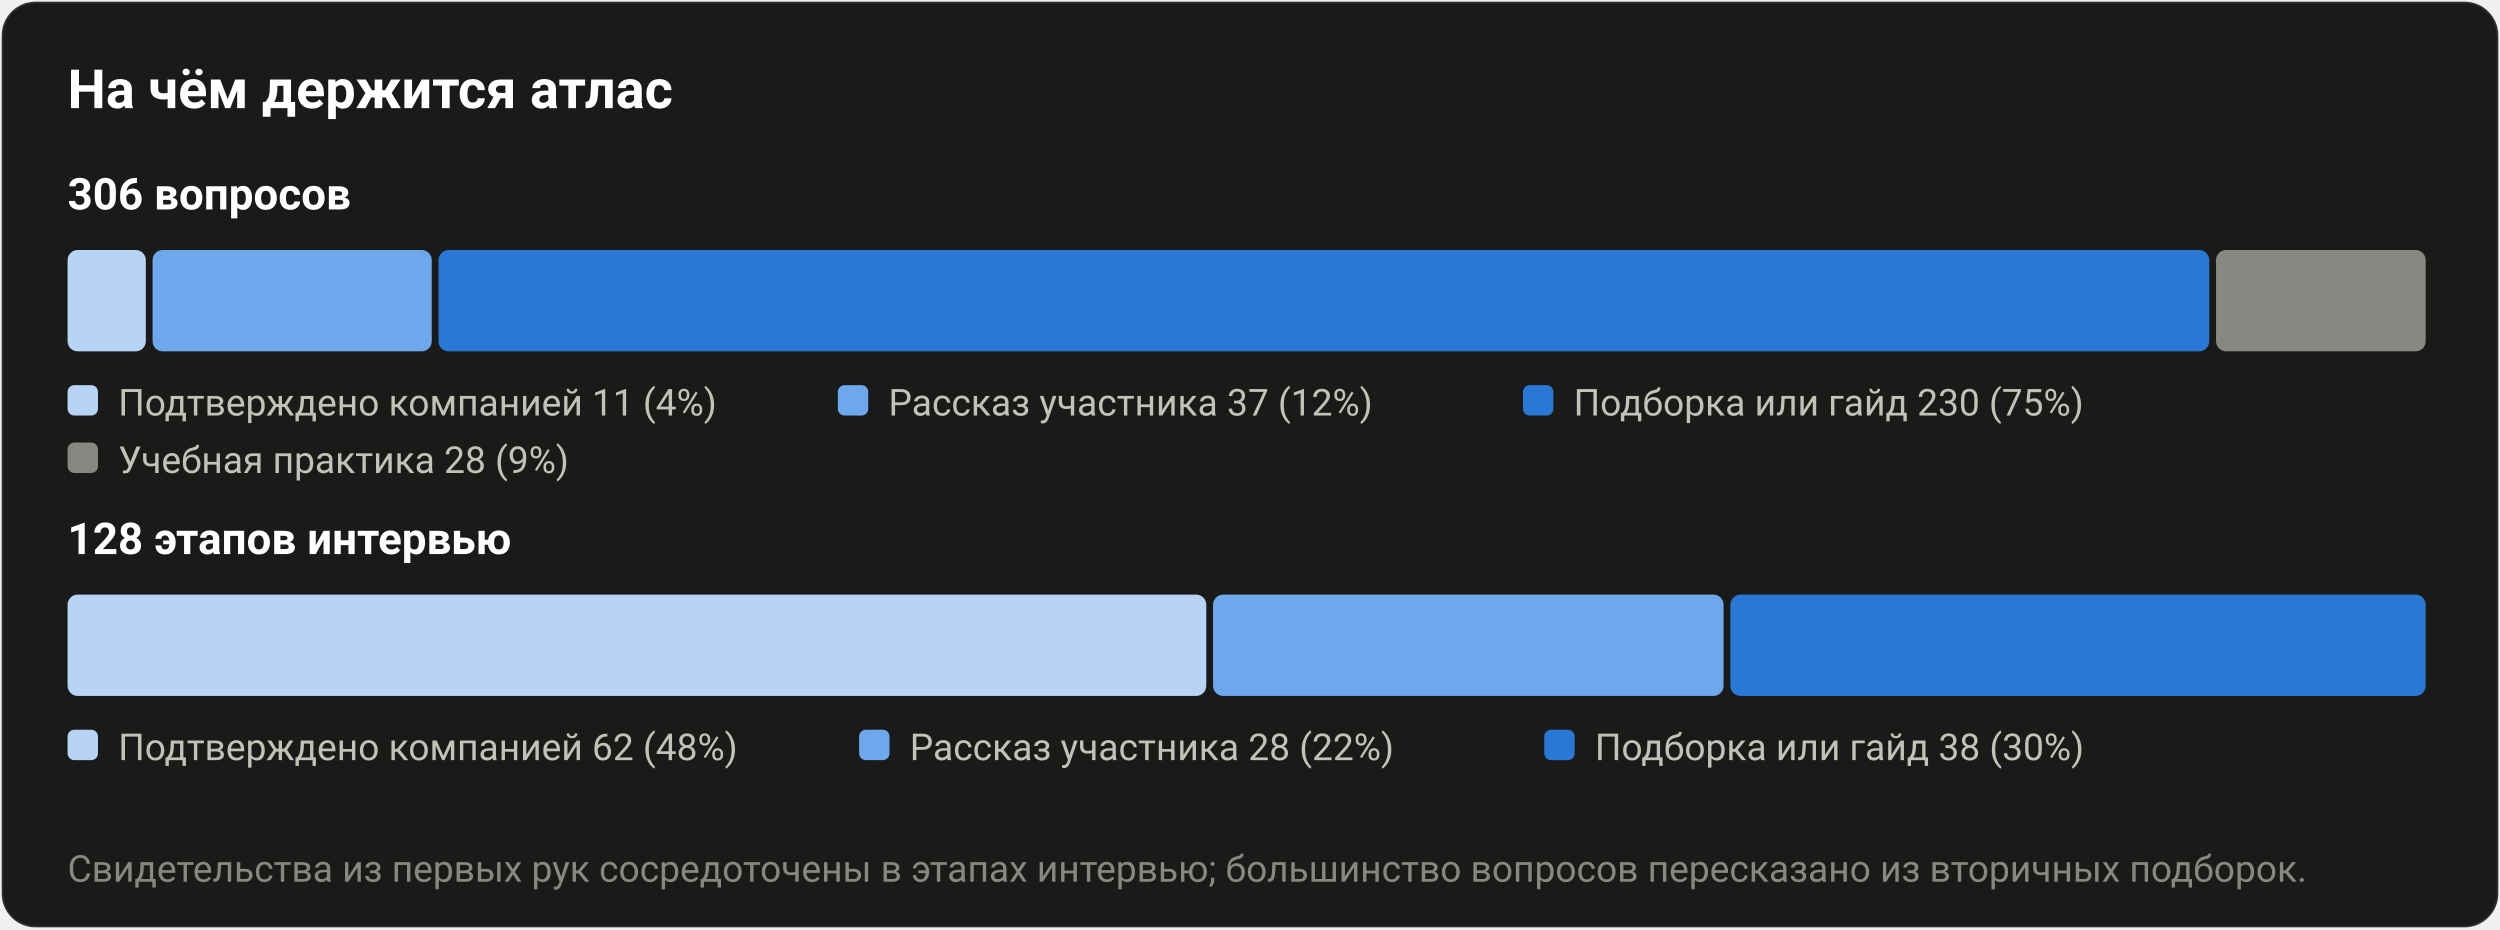
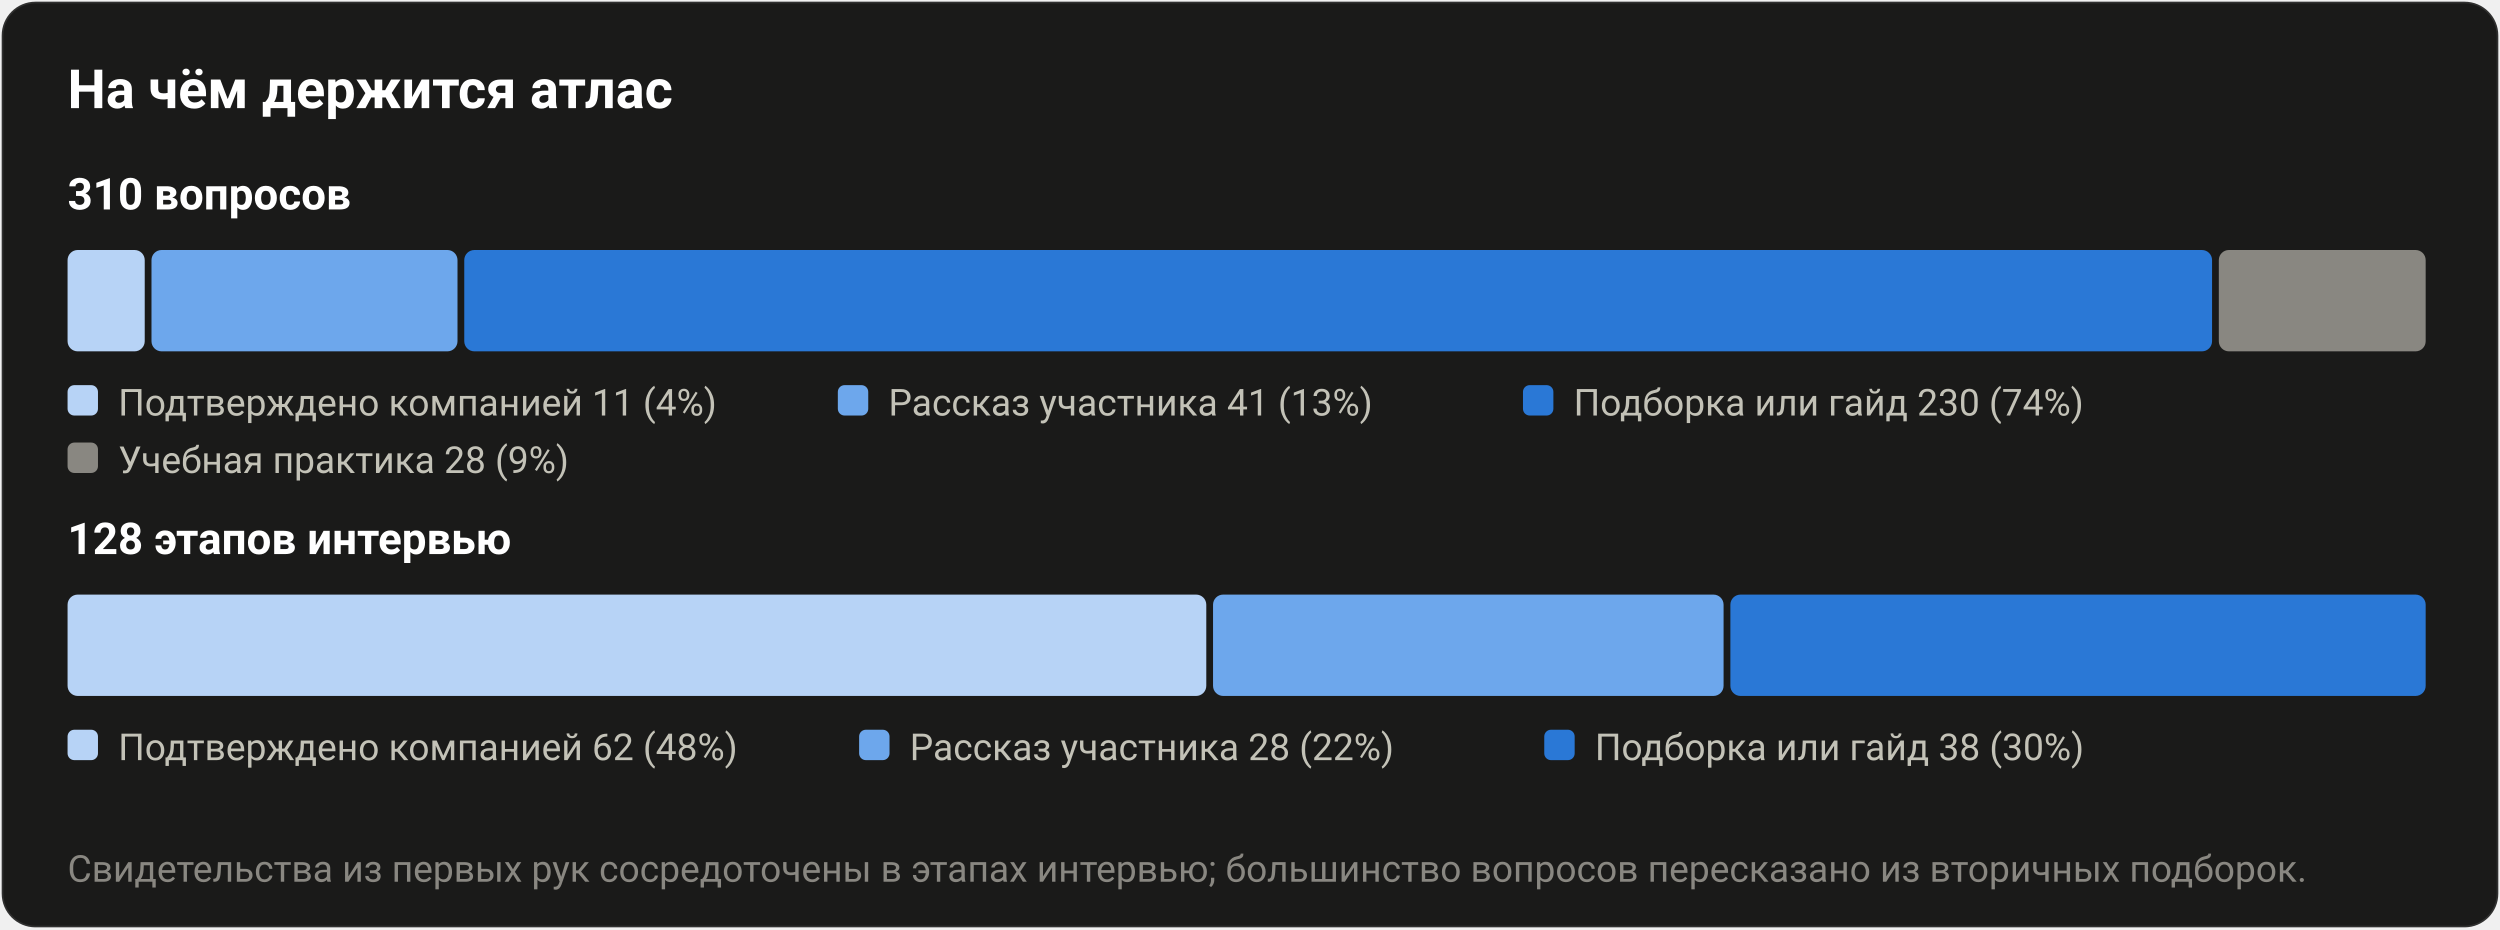
<svg xmlns="http://www.w3.org/2000/svg" width="740" height="275" viewBox="0 0 740 275" role="img" aria-labelledby="figure-title figure-desc" font-family="system-ui, -apple-system, 'Segoe UI', Roboto, Helvetica, Arial, sans-serif">
  <rect x="0.5" y="0.5" width="739" height="274" rx="10" fill="#1a1a19" stroke="rgba(255,255,255,0.10)" />
  <text x="20" y="32" font-size="16" fill="#ffffff" font-weight="600">На чём держится атлас</text>
-   <text x="20" y="62" font-size="13" fill="#ffffff" font-weight="600">306 вопросов</text>
-   <rect x="20" y="74" width="23.16" height="30" rx="3" fill="#b7d3f6" />
-   <rect x="45.16" y="74" width="82.64" height="30" rx="3" fill="#6da7ec" />
-   <rect x="129.8" y="74" width="524.14" height="30" rx="3" fill="#2a78d6" />
-   <rect x="655.95" y="74" width="62.05" height="30" rx="3" fill="#898781" />
+   <text x="20" y="62" font-size="13" fill="#ffffff" font-weight="600">310 вопросов</text>
+   <rect x="20" y="74" width="22.84" height="30" rx="3" fill="#b7d3f6" />
+   <rect x="44.84" y="74" width="90.58" height="30" rx="3" fill="#6da7ec" />
+   <rect x="137.42" y="74" width="517.35" height="30" rx="3" fill="#2a78d6" />
+   <rect x="656.77" y="74" width="61.23" height="30" rx="3" fill="#898781" />
  <rect x="20" y="114" width="9" height="9" rx="2" fill="#b7d3f6" />
  <text x="35" y="123" font-size="11" fill="#c3c2b7">Подтверждено компанией 11 (4%)</text>
  <rect x="248" y="114" width="9" height="9" rx="2" fill="#6da7ec" />
-   <text x="263" y="123" font-size="11" fill="#c3c2b7">Рассказ участника 37 (12%)</text>
+   <text x="263" y="123" font-size="11" fill="#c3c2b7">Рассказ участника 41 (13%)</text>
  <rect x="450.8" y="114" width="9" height="9" rx="2" fill="#2a78d6" />
-   <text x="465.8" y="123" font-size="11" fill="#c3c2b7">Подборка или гайд 230 (75%)</text>
+   <text x="465.8" y="123" font-size="11" fill="#c3c2b7">Подборка или гайд 230 (74%)</text>
  <rect x="20" y="131" width="9" height="9" rx="2" fill="#898781" />
  <text x="35" y="140" font-size="11" fill="#c3c2b7">Учебная практика 28 (9%)</text>
  <text x="20" y="164" font-size="13" fill="#ffffff" font-weight="600">128 этапов интервью</text>
  <rect x="20" y="176" width="337.06" height="30" rx="3" fill="#b7d3f6" />
  <rect x="359.06" y="176" width="151.12" height="30" rx="3" fill="#6da7ec" />
  <rect x="512.19" y="176" width="205.81" height="30" rx="3" fill="#2a78d6" />
  <rect x="20" y="216" width="9" height="9" rx="2" fill="#b7d3f6" />
  <text x="35" y="225" font-size="11" fill="#c3c2b7">Подтверждено компанией 62 (48%)</text>
  <rect x="254.3" y="216" width="9" height="9" rx="2" fill="#6da7ec" />
  <text x="269.3" y="225" font-size="11" fill="#c3c2b7">Рассказ участника 28 (22%)</text>
  <rect x="457.1" y="216" width="9" height="9" rx="2" fill="#2a78d6" />
  <text x="472.1" y="225" font-size="11" fill="#c3c2b7">Подборка или гайд 38 (30%)</text>
  <text x="20" y="261" font-size="11" fill="#898781">Свидетельства из первых рук сосредоточены в этапах интервью; большинство вопросов пересказано из вторичных подборок.</text>
</svg>
